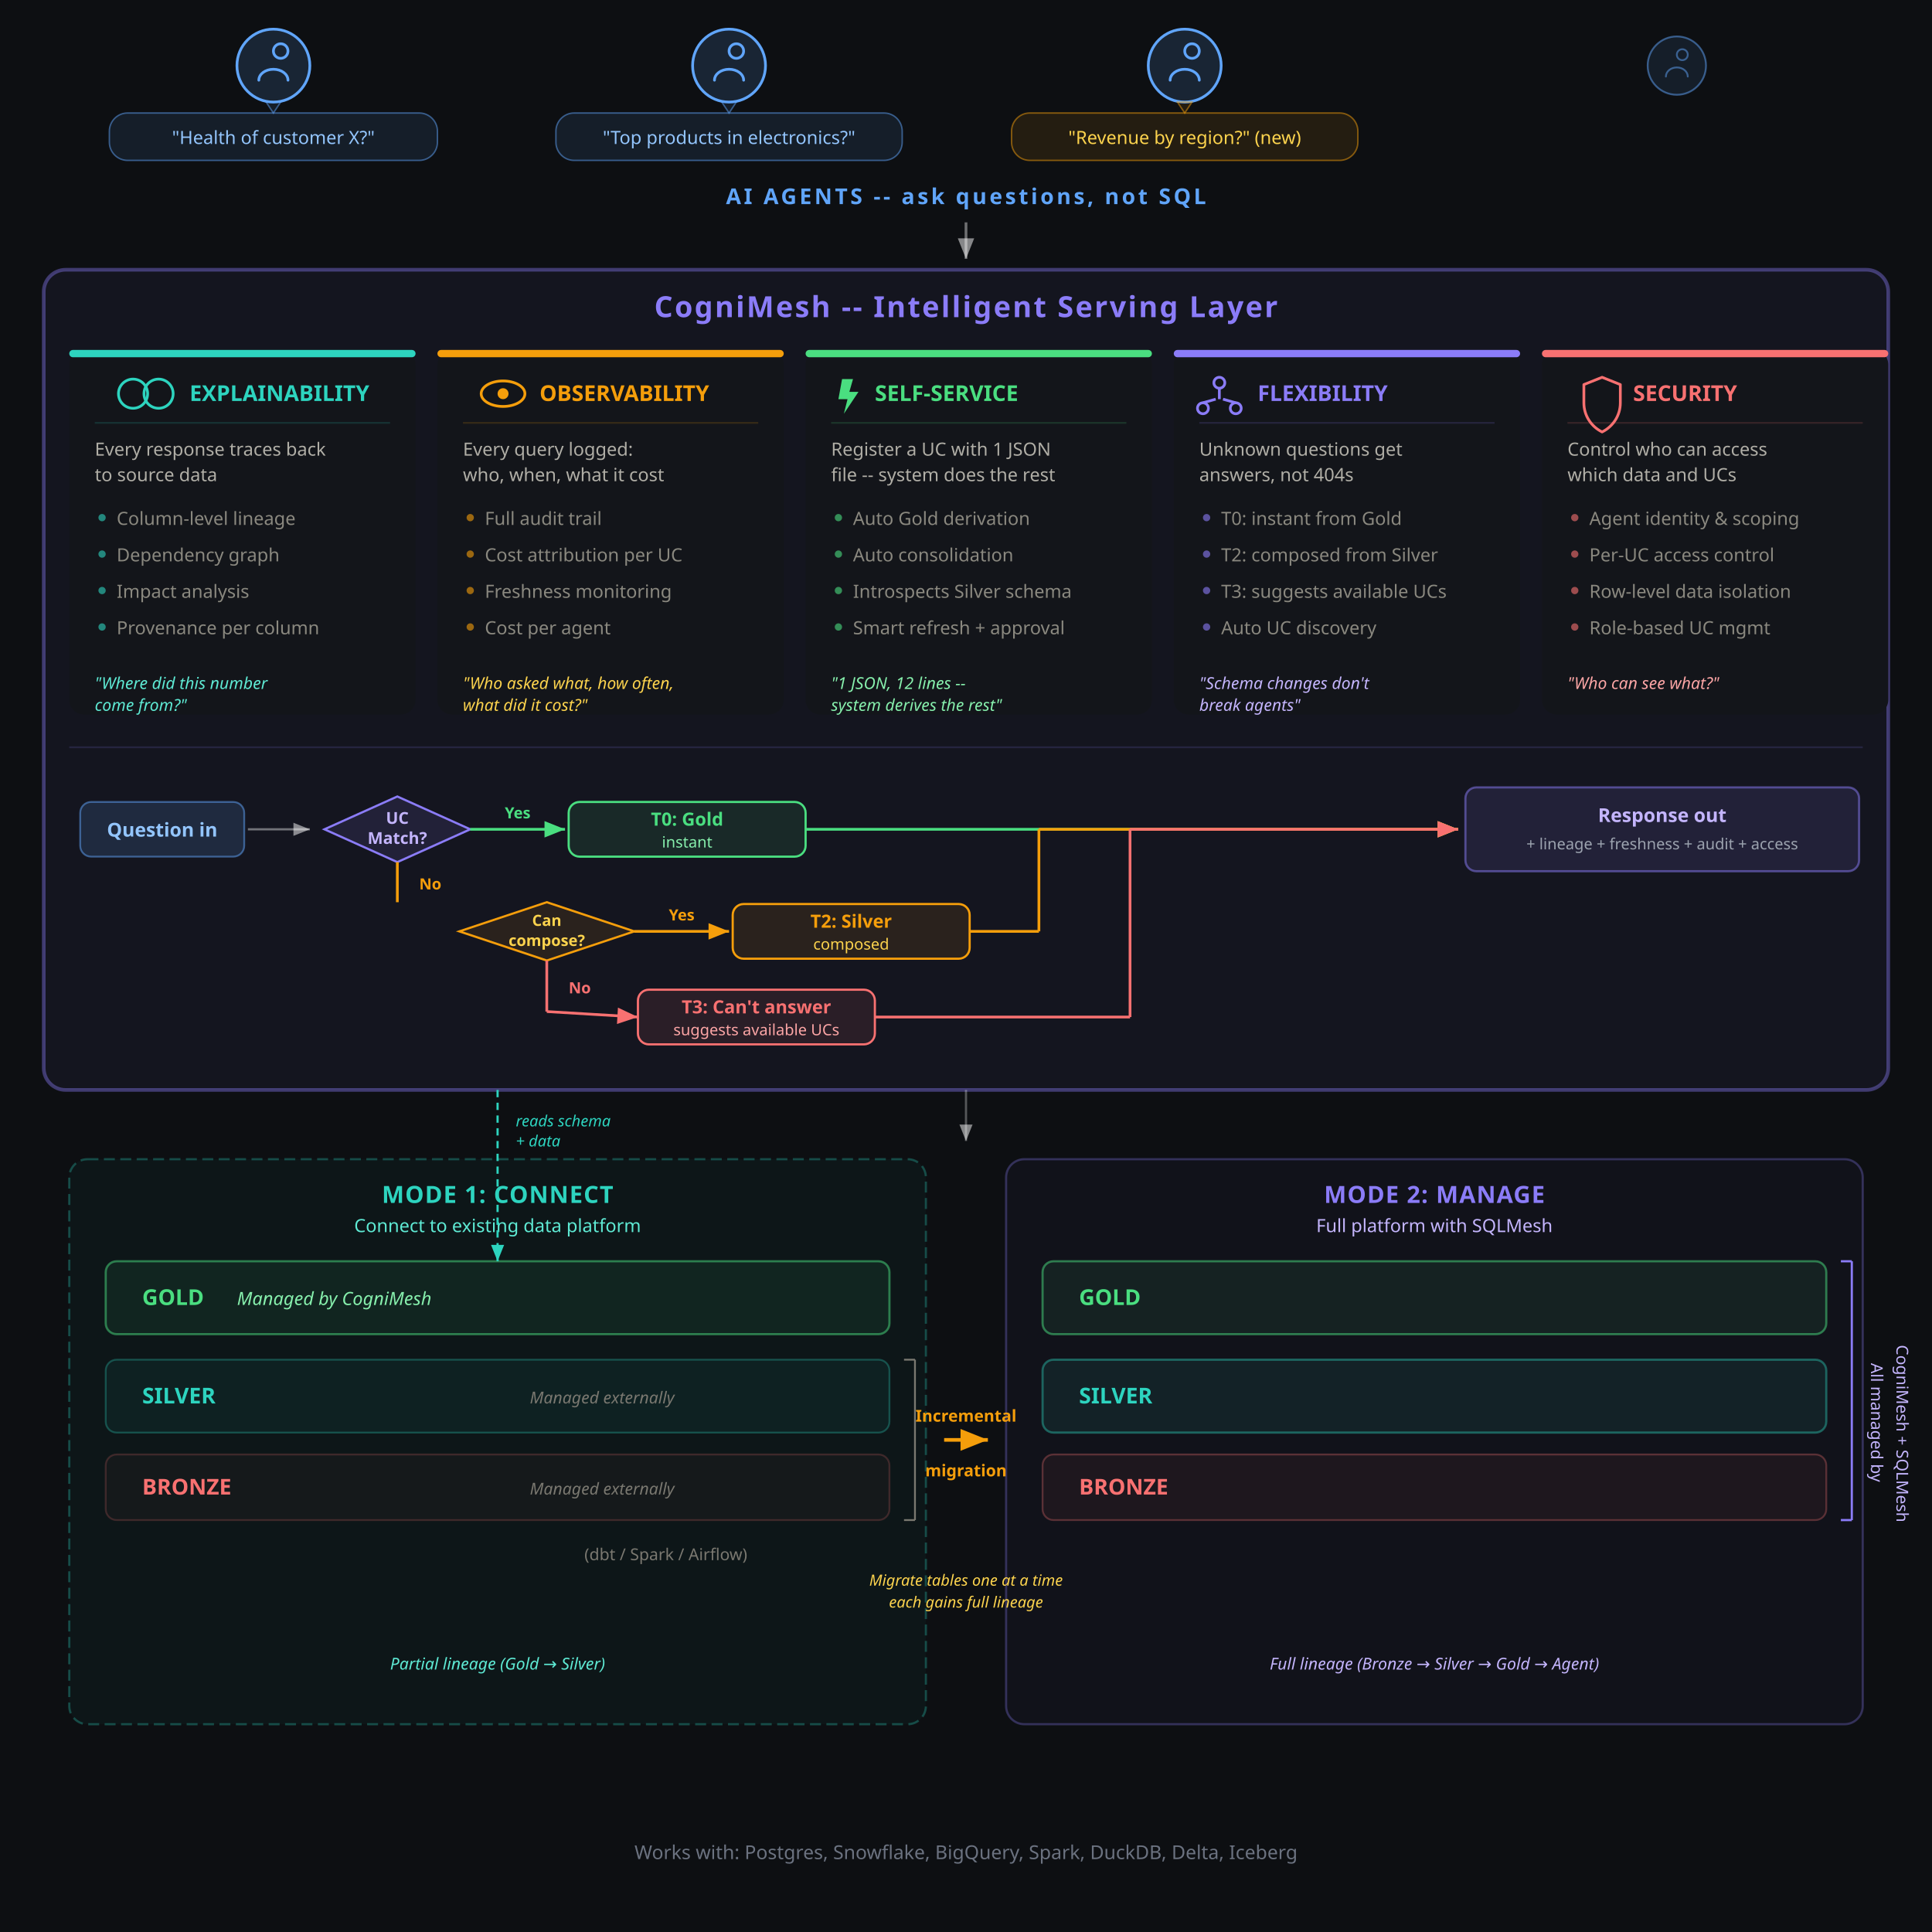
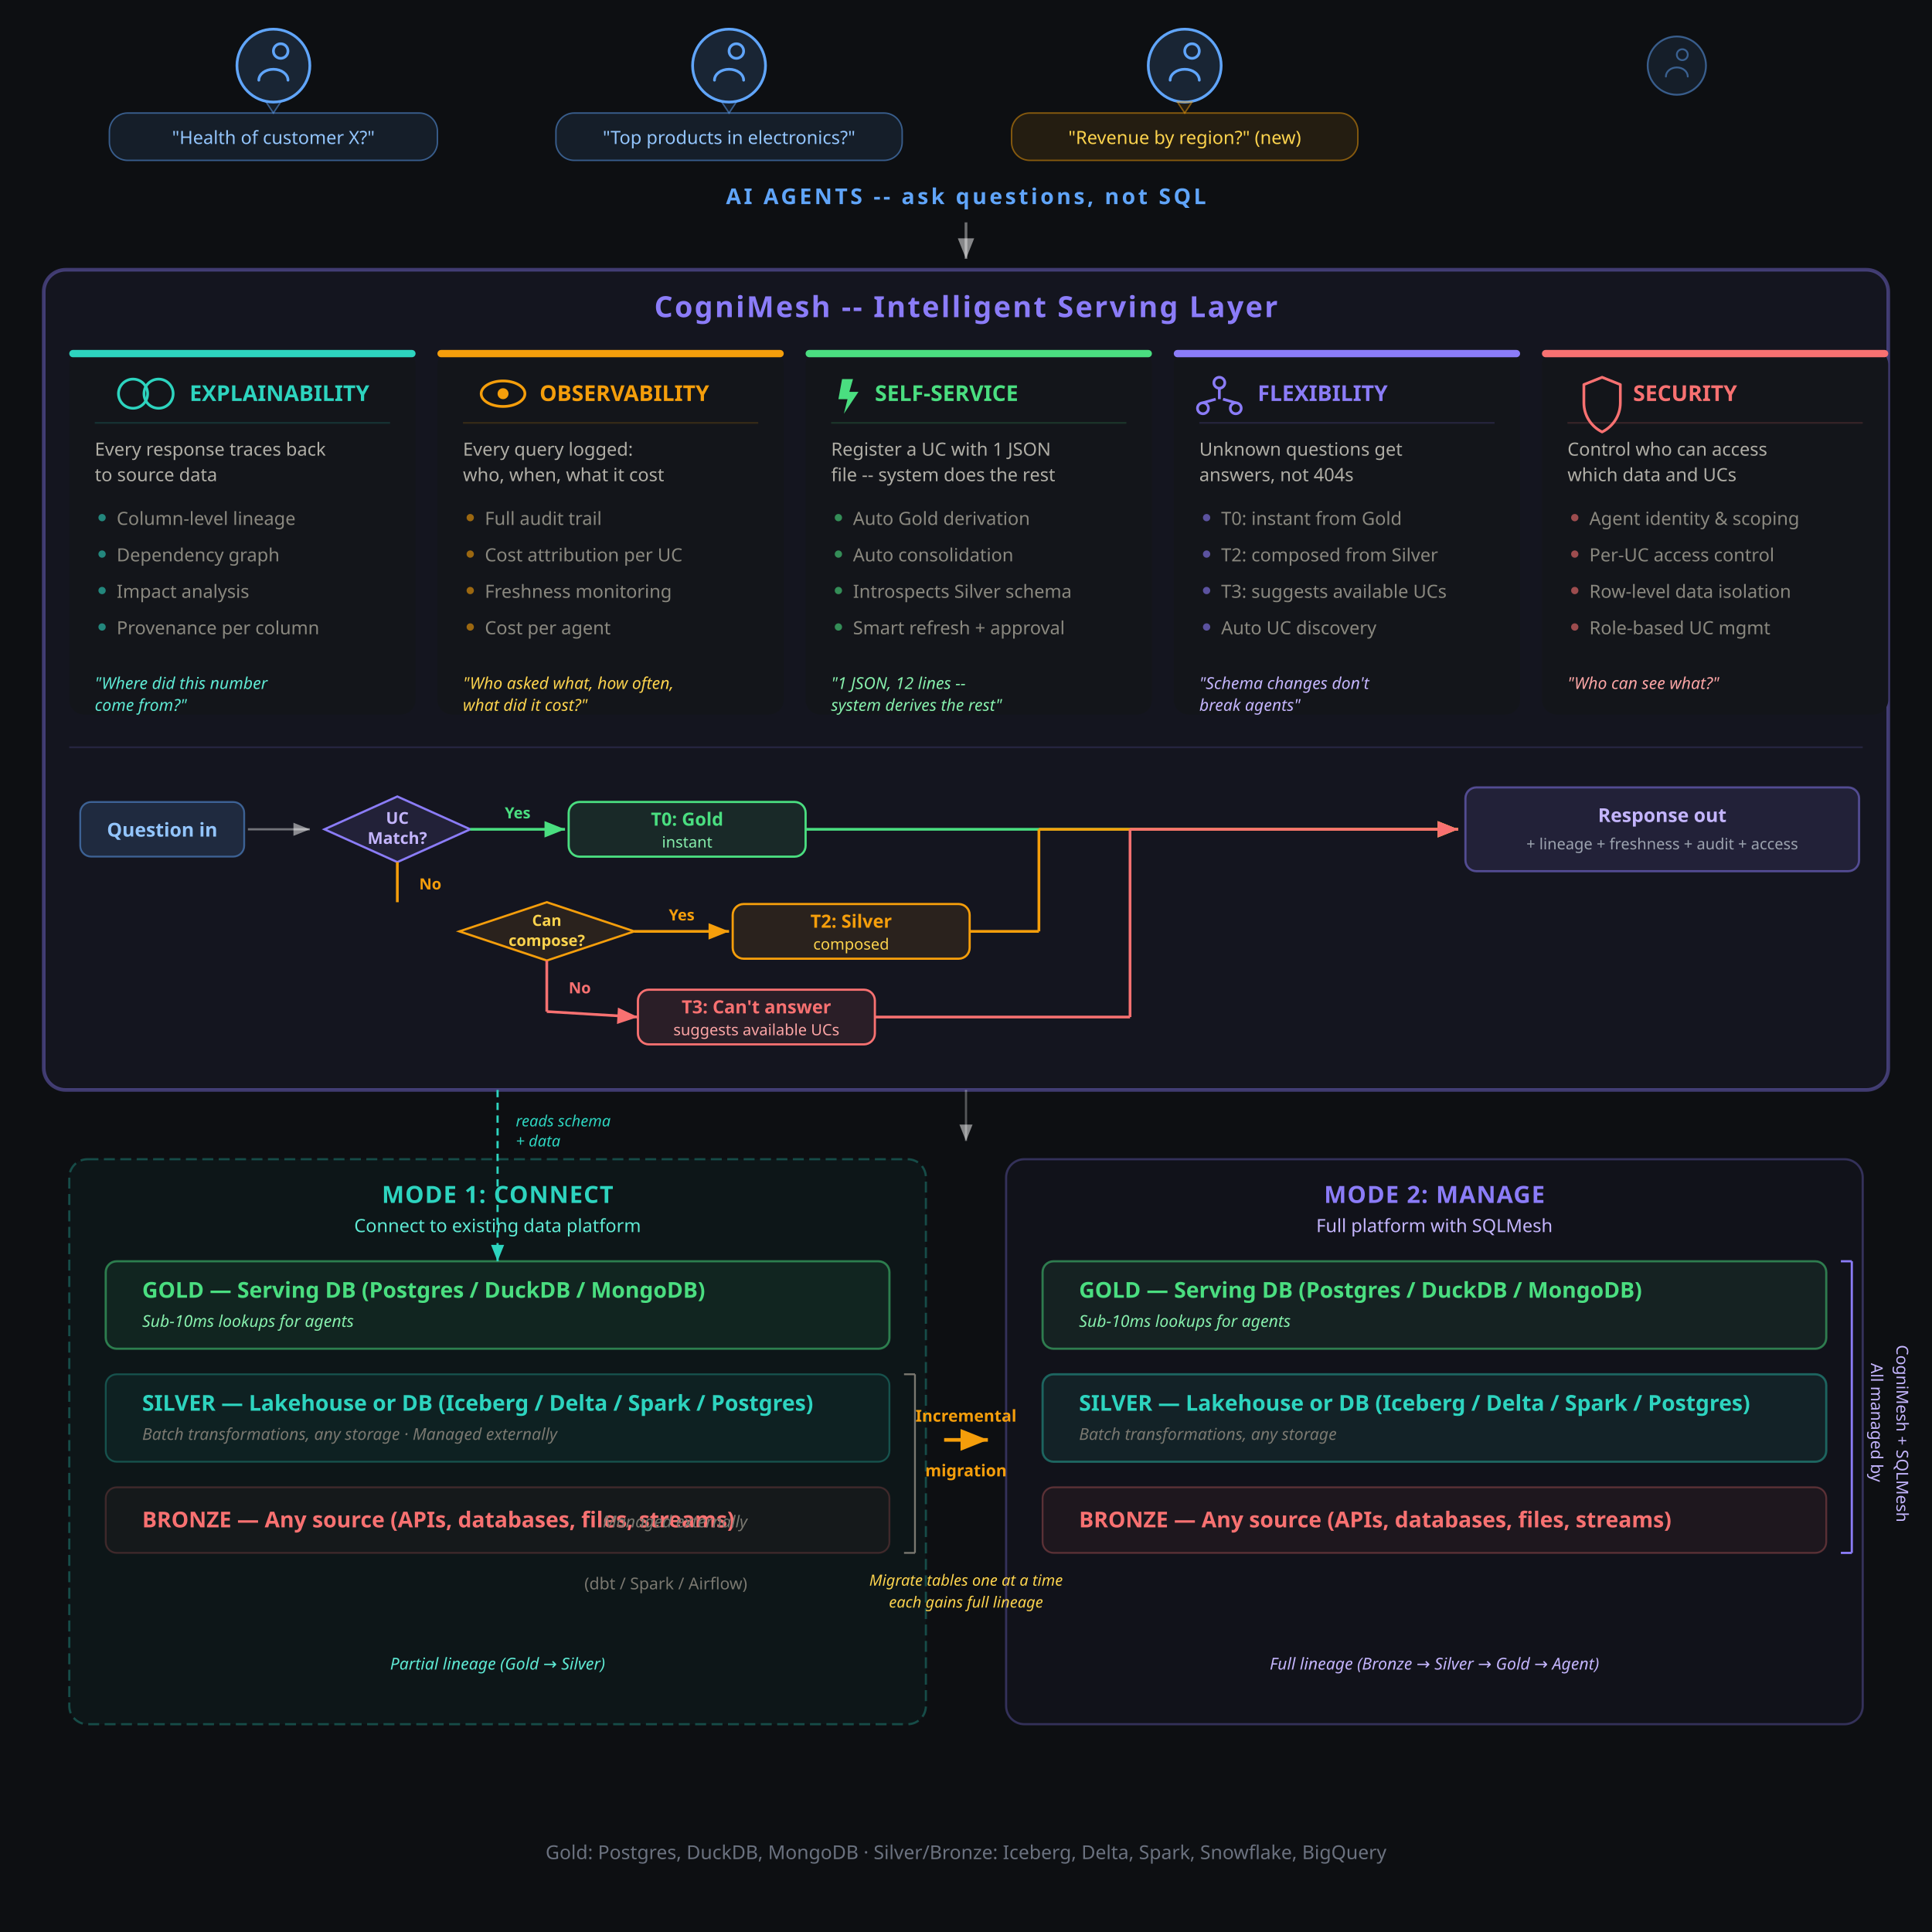
<svg xmlns="http://www.w3.org/2000/svg" viewBox="0 0 1060 1060" width="1060" height="1060">
  <defs>
    <marker id="arrow" viewBox="0 0 10 8" refX="10" refY="4" markerWidth="8" markerHeight="6" orient="auto-start-reverse">
      <path d="M0,0 L10,4 L0,8 Z" fill="rgba(255,255,255,0.5)" />
    </marker>
    <marker id="arrowPurple" viewBox="0 0 10 8" refX="10" refY="4" markerWidth="8" markerHeight="6" orient="auto-start-reverse">
      <path d="M0,0 L10,4 L0,8 Z" fill="rgba(139,124,248,0.7)" />
    </marker>
    <marker id="arrowGreen" viewBox="0 0 10 8" refX="10" refY="4" markerWidth="8" markerHeight="6" orient="auto-start-reverse">
      <path d="M0,0 L10,4 L0,8 Z" fill="#4ade80" />
    </marker>
    <marker id="arrowAmber" viewBox="0 0 10 8" refX="10" refY="4" markerWidth="8" markerHeight="6" orient="auto-start-reverse">
      <path d="M0,0 L10,4 L0,8 Z" fill="#f59e0b" />
    </marker>
    <marker id="arrowCoral" viewBox="0 0 10 8" refX="10" refY="4" markerWidth="8" markerHeight="6" orient="auto-start-reverse">
      <path d="M0,0 L10,4 L0,8 Z" fill="#f87171" />
    </marker>
    <marker id="arrowTeal" viewBox="0 0 10 8" refX="10" refY="4" markerWidth="8" markerHeight="6" orient="auto-start-reverse">
      <path d="M0,0 L10,4 L0,8 Z" fill="#2dd4bf" />
    </marker>
  </defs>
  <rect width="1060" height="1060" fill="#0d0f12" />
  <circle cx="150" cy="36" r="20" fill="rgba(96,165,250,0.15)" stroke="#60a5fa" stroke-width="1.5" />
  <path d="M150,28 a4,4 0 1,1 0,0.01 M142,44 a8,6 0 0,1 16,0" fill="none" stroke="#60a5fa" stroke-width="1.5" stroke-linecap="round" />
  <rect x="60" y="62" width="180" height="26" rx="10" fill="rgba(96,165,250,0.1)" stroke="#60a5fa" stroke-width="0.8" stroke-opacity="0.5" />
  <path d="M150,62 l-4,-6 l8,0 Z" fill="rgba(96,165,250,0.1)" stroke="#60a5fa" stroke-width="0.8" stroke-opacity="0.5" />
  <text x="150" y="79" text-anchor="middle" fill="#93c5fd" font-size="10" font-family="system-ui,sans-serif">"Health of customer X?"</text>
  <circle cx="400" cy="36" r="20" fill="rgba(96,165,250,0.15)" stroke="#60a5fa" stroke-width="1.5" />
  <path d="M400,28 a4,4 0 1,1 0,0.01 M392,44 a8,6 0 0,1 16,0" fill="none" stroke="#60a5fa" stroke-width="1.5" stroke-linecap="round" />
  <rect x="305" y="62" width="190" height="26" rx="10" fill="rgba(96,165,250,0.1)" stroke="#60a5fa" stroke-width="0.8" stroke-opacity="0.5" />
  <path d="M400,62 l-4,-6 l8,0 Z" fill="rgba(96,165,250,0.1)" stroke="#60a5fa" stroke-width="0.8" stroke-opacity="0.5" />
  <text x="400" y="79" text-anchor="middle" fill="#93c5fd" font-size="10" font-family="system-ui,sans-serif">"Top products in electronics?"</text>
  <circle cx="650" cy="36" r="20" fill="rgba(96,165,250,0.15)" stroke="#60a5fa" stroke-width="1.5" />
  <path d="M650,28 a4,4 0 1,1 0,0.01 M642,44 a8,6 0 0,1 16,0" fill="none" stroke="#60a5fa" stroke-width="1.5" stroke-linecap="round" />
  <rect x="555" y="62" width="190" height="26" rx="10" fill="rgba(245,158,11,0.1)" stroke="#f59e0b" stroke-width="0.8" stroke-opacity="0.5" />
  <path d="M650,62 l-4,-6 l8,0 Z" fill="rgba(245,158,11,0.1)" stroke="#f59e0b" stroke-width="0.8" stroke-opacity="0.5" />
  <text x="650" y="79" text-anchor="middle" fill="#fcd34d" font-size="10" font-family="system-ui,sans-serif">"Revenue by region?" (new)</text>
  <circle cx="920" cy="36" r="16" fill="rgba(96,165,250,0.1)" stroke="#60a5fa" stroke-width="1" stroke-opacity="0.5" />
  <path d="M920,30 a3,3 0 1,1 0,0.01 M914,42 a6,5 0 0,1 12,0" fill="none" stroke="#60a5fa" stroke-width="1" stroke-opacity="0.5" stroke-linecap="round" />
  <text x="530" y="112" text-anchor="middle" fill="#60a5fa" font-size="12" font-weight="bold" font-family="system-ui,sans-serif" letter-spacing="1.5">AI AGENTS -- ask questions, not SQL</text>
  <line x1="530" y1="122" x2="530" y2="142" stroke="rgba(255,255,255,0.4)" stroke-width="1.5" marker-end="url(#arrow)" />
  <rect x="24" y="148" width="1012" height="450" rx="12" fill="rgba(139,124,248,0.06)" stroke="#8b7cf8" stroke-width="2" stroke-opacity="0.4" />
  <text x="530" y="174" text-anchor="middle" fill="#8b7cf8" font-size="16" font-weight="bold" font-family="system-ui,sans-serif" letter-spacing="1">CogniMesh -- Intelligent Serving Layer</text>
  <rect x="38" y="192" width="190" height="200" rx="8" fill="#13151a" />
  <rect x="38" y="192" width="190" height="4" rx="2" fill="#2dd4bf" />
  <circle cx="73" cy="216" r="8" fill="none" stroke="#2dd4bf" stroke-width="1.5" />
  <circle cx="87" cy="216" r="8" fill="none" stroke="#2dd4bf" stroke-width="1.5" />
  <text x="104" y="220" fill="#2dd4bf" font-size="12" font-weight="bold" font-family="system-ui,sans-serif">EXPLAINABILITY</text>
  <line x1="52" y1="232" x2="214" y2="232" stroke="rgba(45,212,191,0.15)" stroke-width="1" />
  <text x="52" y="250" fill="#b0aea6" font-size="10" font-family="system-ui,sans-serif">Every response traces back</text>
  <text x="52" y="264" fill="#b0aea6" font-size="10" font-family="system-ui,sans-serif">to source data</text>
  <circle cx="56" cy="284" r="2" fill="#2dd4bf" fill-opacity="0.6" />
  <text x="64" y="288" fill="#8a887f" font-size="10" font-family="system-ui,sans-serif">Column-level lineage</text>
  <circle cx="56" cy="304" r="2" fill="#2dd4bf" fill-opacity="0.6" />
  <text x="64" y="308" fill="#8a887f" font-size="10" font-family="system-ui,sans-serif">Dependency graph</text>
  <circle cx="56" cy="324" r="2" fill="#2dd4bf" fill-opacity="0.6" />
  <text x="64" y="328" fill="#8a887f" font-size="10" font-family="system-ui,sans-serif">Impact analysis</text>
  <circle cx="56" cy="344" r="2" fill="#2dd4bf" fill-opacity="0.6" />
  <text x="64" y="348" fill="#8a887f" font-size="10" font-family="system-ui,sans-serif">Provenance per column</text>
  <text x="52" y="378" fill="#5eead4" font-size="9" font-family="system-ui,sans-serif" font-style="italic">"Where did this number</text>
  <text x="52" y="390" fill="#5eead4" font-size="9" font-family="system-ui,sans-serif" font-style="italic"> come from?"</text>
  <rect x="240" y="192" width="190" height="200" rx="8" fill="#13151a" />
  <rect x="240" y="192" width="190" height="4" rx="2" fill="#f59e0b" />
  <ellipse cx="276" cy="216" rx="12" ry="7" fill="none" stroke="#f59e0b" stroke-width="1.5" />
  <circle cx="276" cy="216" r="3" fill="#f59e0b" />
  <text x="296" y="220" fill="#f59e0b" font-size="12" font-weight="bold" font-family="system-ui,sans-serif">OBSERVABILITY</text>
  <line x1="254" y1="232" x2="416" y2="232" stroke="rgba(245,158,11,0.15)" stroke-width="1" />
  <text x="254" y="250" fill="#b0aea6" font-size="10" font-family="system-ui,sans-serif">Every query logged:</text>
  <text x="254" y="264" fill="#b0aea6" font-size="10" font-family="system-ui,sans-serif">who, when, what it cost</text>
  <circle cx="258" cy="284" r="2" fill="#f59e0b" fill-opacity="0.6" />
  <text x="266" y="288" fill="#8a887f" font-size="10" font-family="system-ui,sans-serif">Full audit trail</text>
  <circle cx="258" cy="304" r="2" fill="#f59e0b" fill-opacity="0.6" />
  <text x="266" y="308" fill="#8a887f" font-size="10" font-family="system-ui,sans-serif">Cost attribution per UC</text>
  <circle cx="258" cy="324" r="2" fill="#f59e0b" fill-opacity="0.6" />
  <text x="266" y="328" fill="#8a887f" font-size="10" font-family="system-ui,sans-serif">Freshness monitoring</text>
  <circle cx="258" cy="344" r="2" fill="#f59e0b" fill-opacity="0.6" />
  <text x="266" y="348" fill="#8a887f" font-size="10" font-family="system-ui,sans-serif">Cost per agent</text>
  <text x="254" y="378" fill="#fcd34d" font-size="9" font-family="system-ui,sans-serif" font-style="italic">"Who asked what, how often,</text>
  <text x="254" y="390" fill="#fcd34d" font-size="9" font-family="system-ui,sans-serif" font-style="italic"> what did it cost?"</text>
  <rect x="442" y="192" width="190" height="200" rx="8" fill="#13151a" />
  <rect x="442" y="192" width="190" height="4" rx="2" fill="#4ade80" />
  <path d="M462,208 l6,0 l-2,7 l5,0 l-8,12 l2,-8 l-5,0 Z" fill="#4ade80" />
  <text x="480" y="220" fill="#4ade80" font-size="12" font-weight="bold" font-family="system-ui,sans-serif">SELF-SERVICE</text>
  <line x1="456" y1="232" x2="618" y2="232" stroke="rgba(74,222,128,0.15)" stroke-width="1" />
  <text x="456" y="250" fill="#b0aea6" font-size="10" font-family="system-ui,sans-serif">Register a UC with 1 JSON</text>
  <text x="456" y="264" fill="#b0aea6" font-size="10" font-family="system-ui,sans-serif">file -- system does the rest</text>
  <circle cx="460" cy="284" r="2" fill="#4ade80" fill-opacity="0.6" />
  <text x="468" y="288" fill="#8a887f" font-size="10" font-family="system-ui,sans-serif">Auto Gold derivation</text>
  <circle cx="460" cy="304" r="2" fill="#4ade80" fill-opacity="0.6" />
  <text x="468" y="308" fill="#8a887f" font-size="10" font-family="system-ui,sans-serif">Auto consolidation</text>
  <circle cx="460" cy="324" r="2" fill="#4ade80" fill-opacity="0.6" />
  <text x="468" y="328" fill="#8a887f" font-size="10" font-family="system-ui,sans-serif">Introspects Silver schema</text>
  <circle cx="460" cy="344" r="2" fill="#4ade80" fill-opacity="0.6" />
  <text x="468" y="348" fill="#8a887f" font-size="10" font-family="system-ui,sans-serif">Smart refresh + approval</text>
  <text x="456" y="378" fill="#86efac" font-size="9" font-family="system-ui,sans-serif" font-style="italic">"1 JSON, 12 lines --</text>
  <text x="456" y="390" fill="#86efac" font-size="9" font-family="system-ui,sans-serif" font-style="italic"> system derives the rest"</text>
  <rect x="644" y="192" width="190" height="200" rx="8" fill="#13151a" />
  <rect x="644" y="192" width="190" height="4" rx="2" fill="#8b7cf8" />
  <circle cx="669" cy="210" r="3" fill="none" stroke="#8b7cf8" stroke-width="1.5" />
  <line x1="669" y1="213" x2="669" y2="219" stroke="#8b7cf8" stroke-width="1.5" />
  <circle cx="660" cy="224" r="3" fill="none" stroke="#8b7cf8" stroke-width="1.5" />
  <circle cx="678" cy="224" r="3" fill="none" stroke="#8b7cf8" stroke-width="1.5" />
  <line x1="667" y1="219" x2="660" y2="221" stroke="#8b7cf8" stroke-width="1.5" />
  <line x1="671" y1="219" x2="678" y2="221" stroke="#8b7cf8" stroke-width="1.5" />
  <text x="690" y="220" fill="#8b7cf8" font-size="12" font-weight="bold" font-family="system-ui,sans-serif">FLEXIBILITY</text>
  <line x1="658" y1="232" x2="820" y2="232" stroke="rgba(139,124,248,0.15)" stroke-width="1" />
  <text x="658" y="250" fill="#b0aea6" font-size="10" font-family="system-ui,sans-serif">Unknown questions get</text>
  <text x="658" y="264" fill="#b0aea6" font-size="10" font-family="system-ui,sans-serif">answers, not 404s</text>
  <circle cx="662" cy="284" r="2" fill="#8b7cf8" fill-opacity="0.6" />
  <text x="670" y="288" fill="#8a887f" font-size="10" font-family="system-ui,sans-serif">T0: instant from Gold</text>
  <circle cx="662" cy="304" r="2" fill="#8b7cf8" fill-opacity="0.6" />
  <text x="670" y="308" fill="#8a887f" font-size="10" font-family="system-ui,sans-serif">T2: composed from Silver</text>
  <circle cx="662" cy="324" r="2" fill="#8b7cf8" fill-opacity="0.6" />
  <text x="670" y="328" fill="#8a887f" font-size="10" font-family="system-ui,sans-serif">T3: suggests available UCs</text>
  <circle cx="662" cy="344" r="2" fill="#8b7cf8" fill-opacity="0.6" />
  <text x="670" y="348" fill="#8a887f" font-size="10" font-family="system-ui,sans-serif">Auto UC discovery</text>
  <text x="658" y="378" fill="#c4b5fd" font-size="9" font-family="system-ui,sans-serif" font-style="italic">"Schema changes don't</text>
  <text x="658" y="390" fill="#c4b5fd" font-size="9" font-family="system-ui,sans-serif" font-style="italic"> break agents"</text>
  <rect x="846" y="192" width="190" height="200" rx="8" fill="#13151a" />
  <rect x="846" y="192" width="190" height="4" rx="2" fill="#f87171" />
  <path d="M879,207 l-10,4 v10 c0,7 4,13 10,16 c6,-3 10,-9 10,-16 v-10 Z" fill="none" stroke="#f87171" stroke-width="1.5" stroke-linejoin="round" />
  <text x="896" y="220" fill="#f87171" font-size="12" font-weight="bold" font-family="system-ui,sans-serif">SECURITY</text>
  <line x1="860" y1="232" x2="1022" y2="232" stroke="rgba(248,113,113,0.15)" stroke-width="1" />
  <text x="860" y="250" fill="#b0aea6" font-size="10" font-family="system-ui,sans-serif">Control who can access</text>
  <text x="860" y="264" fill="#b0aea6" font-size="10" font-family="system-ui,sans-serif">which data and UCs</text>
  <circle cx="864" cy="284" r="2" fill="#f87171" fill-opacity="0.6" />
  <text x="872" y="288" fill="#8a887f" font-size="10" font-family="system-ui,sans-serif">Agent identity &amp; scoping</text>
  <circle cx="864" cy="304" r="2" fill="#f87171" fill-opacity="0.6" />
  <text x="872" y="308" fill="#8a887f" font-size="10" font-family="system-ui,sans-serif">Per-UC access control</text>
  <circle cx="864" cy="324" r="2" fill="#f87171" fill-opacity="0.6" />
  <text x="872" y="328" fill="#8a887f" font-size="10" font-family="system-ui,sans-serif">Row-level data isolation</text>
  <circle cx="864" cy="344" r="2" fill="#f87171" fill-opacity="0.6" />
  <text x="872" y="348" fill="#8a887f" font-size="10" font-family="system-ui,sans-serif">Role-based UC mgmt</text>
  <text x="860" y="378" fill="#fca5a5" font-size="9" font-family="system-ui,sans-serif" font-style="italic">"Who can see what?"</text>
  <line x1="38" y1="410" x2="1022" y2="410" stroke="rgba(139,124,248,0.15)" stroke-width="1" />
  <rect x="44" y="440" width="90" height="30" rx="6" fill="rgba(96,165,250,0.15)" stroke="#60a5fa" stroke-width="1" stroke-opacity="0.5" />
  <text x="89" y="459" text-anchor="middle" fill="#93c5fd" font-size="10.5" font-weight="bold" font-family="system-ui,sans-serif">Question in</text>
  <line x1="136" y1="455" x2="170" y2="455" stroke="rgba(255,255,255,0.4)" stroke-width="1.2" marker-end="url(#arrow)" />
  <polygon points="218,437 258,455 218,473 178,455" fill="rgba(139,124,248,0.12)" stroke="#8b7cf8" stroke-width="1.2" />
  <text x="218" y="452" text-anchor="middle" fill="#c4b5fd" font-size="9" font-weight="bold" font-family="system-ui,sans-serif">UC</text>
  <text x="218" y="463" text-anchor="middle" fill="#c4b5fd" font-size="9" font-weight="bold" font-family="system-ui,sans-serif">Match?</text>
  <line x1="258" y1="455" x2="310" y2="455" stroke="#4ade80" stroke-width="1.5" marker-end="url(#arrowGreen)" />
  <text x="284" y="449" text-anchor="middle" fill="#4ade80" font-size="8.5" font-weight="bold" font-family="system-ui,sans-serif">Yes</text>
  <rect x="312" y="440" width="130" height="30" rx="6" fill="rgba(74,222,128,0.1)" stroke="#4ade80" stroke-width="1.2" />
  <text x="377" y="453" text-anchor="middle" fill="#4ade80" font-size="10" font-weight="bold" font-family="system-ui,sans-serif">T0: Gold</text>
  <text x="377" y="465" text-anchor="middle" fill="#86efac" font-size="8.5" font-family="system-ui,sans-serif">instant</text>
  <line x1="442" y1="455" x2="800" y2="455" stroke="#4ade80" stroke-width="1.5" marker-end="url(#arrowGreen)" />
  <line x1="218" y1="473" x2="218" y2="495" stroke="#f59e0b" stroke-width="1.5" />
  <text x="230" y="488" fill="#f59e0b" font-size="8.5" font-weight="bold" font-family="system-ui,sans-serif">No</text>
  <polygon points="300,495 348,511 300,527 252,511" fill="rgba(245,158,11,0.1)" stroke="#f59e0b" stroke-width="1.2" />
  <text x="300" y="508" text-anchor="middle" fill="#fcd34d" font-size="8.5" font-weight="bold" font-family="system-ui,sans-serif">Can</text>
  <text x="300" y="519" text-anchor="middle" fill="#fcd34d" font-size="8.5" font-weight="bold" font-family="system-ui,sans-serif">compose?</text>
  <line x1="348" y1="511" x2="400" y2="511" stroke="#f59e0b" stroke-width="1.5" marker-end="url(#arrowAmber)" />
  <text x="374" y="505" text-anchor="middle" fill="#f59e0b" font-size="8.5" font-weight="bold" font-family="system-ui,sans-serif">Yes</text>
  <rect x="402" y="496" width="130" height="30" rx="6" fill="rgba(245,158,11,0.1)" stroke="#f59e0b" stroke-width="1.2" />
  <text x="467" y="509" text-anchor="middle" fill="#f59e0b" font-size="10" font-weight="bold" font-family="system-ui,sans-serif">T2: Silver</text>
  <text x="467" y="521" text-anchor="middle" fill="#fcd34d" font-size="8.5" font-family="system-ui,sans-serif">composed</text>
  <line x1="532" y1="511" x2="570" y2="511" stroke="#f59e0b" stroke-width="1.5" />
  <line x1="570" y1="511" x2="570" y2="455" stroke="#f59e0b" stroke-width="1.5" />
  <line x1="570" y1="455" x2="800" y2="455" stroke="#f59e0b" stroke-width="1.5" marker-end="url(#arrowAmber)" />
  <line x1="300" y1="527" x2="300" y2="555" stroke="#f87171" stroke-width="1.5" />
  <text x="312" y="545" fill="#f87171" font-size="8.5" font-weight="bold" font-family="system-ui,sans-serif">No</text>
  <rect x="350" y="543" width="130" height="30" rx="6" fill="rgba(248,113,113,0.1)" stroke="#f87171" stroke-width="1.2" />
  <text x="415" y="556" text-anchor="middle" fill="#f87171" font-size="10" font-weight="bold" font-family="system-ui,sans-serif">T3: Can't answer</text>
  <text x="415" y="568" text-anchor="middle" fill="#fca5a5" font-size="8.5" font-family="system-ui,sans-serif">suggests available UCs</text>
  <line x1="300" y1="555" x2="350" y2="558" stroke="#f87171" stroke-width="1.5" marker-end="url(#arrowCoral)" />
  <line x1="480" y1="558" x2="620" y2="558" stroke="#f87171" stroke-width="1.5" />
  <line x1="620" y1="558" x2="620" y2="455" stroke="#f87171" stroke-width="1.5" />
  <line x1="620" y1="455" x2="800" y2="455" stroke="#f87171" stroke-width="1.5" marker-end="url(#arrowCoral)" />
  <rect x="804" y="432" width="216" height="46" rx="6" fill="rgba(139,124,248,0.12)" stroke="#8b7cf8" stroke-width="1.2" stroke-opacity="0.5" />
  <text x="912" y="451" text-anchor="middle" fill="#c4b5fd" font-size="10.5" font-weight="bold" font-family="system-ui,sans-serif">Response out</text>
  <text x="912" y="466" text-anchor="middle" fill="#9ca3af" font-size="8.5" font-family="system-ui,sans-serif">+ lineage + freshness + audit + access</text>
  <line x1="530" y1="598" x2="530" y2="626" stroke="rgba(255,255,255,0.3)" stroke-width="1.2" marker-end="url(#arrow)" />
  <rect x="38" y="636" width="470" height="310" rx="10" fill="rgba(45,212,191,0.04)" stroke="#2dd4bf" stroke-width="1.2" stroke-opacity="0.3" stroke-dasharray="6,3" />
  <text x="273" y="660" text-anchor="middle" fill="#2dd4bf" font-size="13" font-weight="bold" font-family="system-ui,sans-serif" letter-spacing="0.5">MODE 1: CONNECT</text>
  <text x="273" y="676" text-anchor="middle" fill="#5eead4" font-size="10" font-family="system-ui,sans-serif">Connect to existing data platform</text>
-   <rect x="58" y="692" width="430" height="40" rx="6" fill="rgba(74,222,128,0.08)" stroke="#4ade80" stroke-width="1.2" stroke-opacity="0.5" />
-   <text x="78" y="716" fill="#4ade80" font-size="12" font-weight="bold" font-family="system-ui,sans-serif">GOLD</text>
-   <text x="130" y="716" fill="#86efac" font-size="10" font-family="system-ui,sans-serif" font-style="italic">Managed by CogniMesh</text>
+   <rect x="58" y="692" width="430" height="48" rx="6" fill="rgba(74,222,128,0.08)" stroke="#4ade80" stroke-width="1.2" stroke-opacity="0.5" />
+   <text x="78" y="712" fill="#4ade80" font-size="12" font-weight="bold" font-family="system-ui,sans-serif">GOLD — Serving DB (Postgres / DuckDB / MongoDB)</text>
+   <text x="78" y="728" fill="#86efac" font-size="9" font-family="system-ui,sans-serif" font-style="italic">Sub-10ms lookups for agents</text>
  <line x1="273" y1="598" x2="273" y2="692" stroke="#2dd4bf" stroke-width="1.2" stroke-dasharray="4,3" marker-end="url(#arrowTeal)" />
  <text x="283" y="618" fill="#2dd4bf" font-size="8.5" font-family="system-ui,sans-serif" font-style="italic">reads schema</text>
  <text x="283" y="629" fill="#2dd4bf" font-size="8.5" font-family="system-ui,sans-serif" font-style="italic">+ data</text>
-   <rect x="58" y="746" width="430" height="40" rx="6" fill="rgba(45,212,191,0.06)" stroke="#2dd4bf" stroke-width="1" stroke-opacity="0.3" />
-   <text x="78" y="770" fill="#2dd4bf" font-size="12" font-weight="bold" font-family="system-ui,sans-serif">SILVER</text>
-   <text x="370" y="770" text-anchor="end" fill="#7a7870" font-size="9" font-family="system-ui,sans-serif" font-style="italic">Managed externally</text>
-   <rect x="58" y="798" width="430" height="36" rx="6" fill="rgba(248,113,113,0.04)" stroke="#f87171" stroke-width="1" stroke-opacity="0.2" />
-   <text x="78" y="820" fill="#f87171" font-size="12" font-weight="bold" font-family="system-ui,sans-serif">BRONZE</text>
-   <text x="370" y="820" text-anchor="end" fill="#7a7870" font-size="9" font-family="system-ui,sans-serif" font-style="italic">Managed externally</text>
-   <text x="410" y="856" text-anchor="end" fill="#7a7870" font-size="9" font-family="system-ui,sans-serif">(dbt / Spark / Airflow)</text>
-   <line x1="496" y1="746" x2="502" y2="746" stroke="#7a7870" stroke-width="1" />
-   <line x1="502" y1="746" x2="502" y2="834" stroke="#7a7870" stroke-width="1" />
-   <line x1="496" y1="834" x2="502" y2="834" stroke="#7a7870" stroke-width="1" />
+   <rect x="58" y="754" width="430" height="48" rx="6" fill="rgba(45,212,191,0.06)" stroke="#2dd4bf" stroke-width="1" stroke-opacity="0.3" />
+   <text x="78" y="774" fill="#2dd4bf" font-size="12" font-weight="bold" font-family="system-ui,sans-serif">SILVER — Lakehouse or DB (Iceberg / Delta / Spark / Postgres)</text>
+   <text x="78" y="790" fill="#7a7870" font-size="9" font-family="system-ui,sans-serif" font-style="italic">Batch transformations, any storage · Managed externally</text>
+   <rect x="58" y="816" width="430" height="36" rx="6" fill="rgba(248,113,113,0.04)" stroke="#f87171" stroke-width="1" stroke-opacity="0.2" />
+   <text x="78" y="838" fill="#f87171" font-size="12" font-weight="bold" font-family="system-ui,sans-serif">BRONZE — Any source (APIs, databases, files, streams)</text>
+   <text x="410" y="838" text-anchor="end" fill="#7a7870" font-size="9" font-family="system-ui,sans-serif" font-style="italic">Managed externally</text>
+   <text x="410" y="872" text-anchor="end" fill="#7a7870" font-size="9" font-family="system-ui,sans-serif">(dbt / Spark / Airflow)</text>
+   <line x1="496" y1="754" x2="502" y2="754" stroke="#7a7870" stroke-width="1" />
+   <line x1="502" y1="754" x2="502" y2="852" stroke="#7a7870" stroke-width="1" />
+   <line x1="496" y1="852" x2="502" y2="852" stroke="#7a7870" stroke-width="1" />
  <text x="273" y="916" text-anchor="middle" fill="#5eead4" font-size="9" font-family="system-ui,sans-serif" font-style="italic">Partial lineage (Gold → Silver)</text>
  <rect x="552" y="636" width="470" height="310" rx="10" fill="rgba(139,124,248,0.04)" stroke="#8b7cf8" stroke-width="1.2" stroke-opacity="0.3" />
  <text x="787" y="660" text-anchor="middle" fill="#8b7cf8" font-size="13" font-weight="bold" font-family="system-ui,sans-serif" letter-spacing="0.5">MODE 2: MANAGE</text>
  <text x="787" y="676" text-anchor="middle" fill="#c4b5fd" font-size="10" font-family="system-ui,sans-serif">Full platform with SQLMesh</text>
-   <rect x="572" y="692" width="430" height="40" rx="6" fill="rgba(74,222,128,0.08)" stroke="#4ade80" stroke-width="1.2" stroke-opacity="0.5" />
-   <text x="592" y="716" fill="#4ade80" font-size="12" font-weight="bold" font-family="system-ui,sans-serif">GOLD</text>
-   <rect x="572" y="746" width="430" height="40" rx="6" fill="rgba(45,212,191,0.08)" stroke="#2dd4bf" stroke-width="1.2" stroke-opacity="0.4" />
-   <text x="592" y="770" fill="#2dd4bf" font-size="12" font-weight="bold" font-family="system-ui,sans-serif">SILVER</text>
-   <rect x="572" y="798" width="430" height="36" rx="6" fill="rgba(248,113,113,0.06)" stroke="#f87171" stroke-width="1" stroke-opacity="0.3" />
-   <text x="592" y="820" fill="#f87171" font-size="12" font-weight="bold" font-family="system-ui,sans-serif">BRONZE</text>
+   <rect x="572" y="692" width="430" height="48" rx="6" fill="rgba(74,222,128,0.08)" stroke="#4ade80" stroke-width="1.2" stroke-opacity="0.5" />
+   <text x="592" y="712" fill="#4ade80" font-size="12" font-weight="bold" font-family="system-ui,sans-serif">GOLD — Serving DB (Postgres / DuckDB / MongoDB)</text>
+   <text x="592" y="728" fill="#86efac" font-size="9" font-family="system-ui,sans-serif" font-style="italic">Sub-10ms lookups for agents</text>
+   <rect x="572" y="754" width="430" height="48" rx="6" fill="rgba(45,212,191,0.08)" stroke="#2dd4bf" stroke-width="1.2" stroke-opacity="0.4" />
+   <text x="592" y="774" fill="#2dd4bf" font-size="12" font-weight="bold" font-family="system-ui,sans-serif">SILVER — Lakehouse or DB (Iceberg / Delta / Spark / Postgres)</text>
+   <text x="592" y="790" fill="#7a7870" font-size="9" font-family="system-ui,sans-serif" font-style="italic">Batch transformations, any storage</text>
+   <rect x="572" y="816" width="430" height="36" rx="6" fill="rgba(248,113,113,0.06)" stroke="#f87171" stroke-width="1" stroke-opacity="0.3" />
+   <text x="592" y="838" fill="#f87171" font-size="12" font-weight="bold" font-family="system-ui,sans-serif">BRONZE — Any source (APIs, databases, files, streams)</text>
  <line x1="1010" y1="692" x2="1016" y2="692" stroke="#8b7cf8" stroke-width="1.2" />
-   <line x1="1016" y1="692" x2="1016" y2="834" stroke="#8b7cf8" stroke-width="1.2" />
-   <line x1="1010" y1="834" x2="1016" y2="834" stroke="#8b7cf8" stroke-width="1.2" />
+   <line x1="1016" y1="692" x2="1016" y2="852" stroke="#8b7cf8" stroke-width="1.2" />
+   <line x1="1010" y1="852" x2="1016" y2="852" stroke="#8b7cf8" stroke-width="1.2" />
  <text x="1030" y="754" fill="#c4b5fd" font-size="9" font-family="system-ui,sans-serif" writing-mode="tb" text-anchor="middle">All managed by</text>
  <text x="1044" y="744" fill="#c4b5fd" font-size="9" font-family="system-ui,sans-serif" writing-mode="tb" text-anchor="middle">CogniMesh + SQLMesh</text>
  <text x="787" y="916" text-anchor="middle" fill="#c4b5fd" font-size="9" font-family="system-ui,sans-serif" font-style="italic">Full lineage (Bronze → Silver → Gold → Agent)</text>
  <line x1="518" y1="790" x2="542" y2="790" stroke="#f59e0b" stroke-width="2" marker-end="url(#arrowAmber)" />
  <text x="530" y="780" text-anchor="middle" fill="#f59e0b" font-size="9" font-weight="bold" font-family="system-ui,sans-serif">Incremental</text>
  <text x="530" y="810" text-anchor="middle" fill="#f59e0b" font-size="9" font-weight="bold" font-family="system-ui,sans-serif">migration</text>
  <text x="530" y="870" text-anchor="middle" fill="#fcd34d" font-size="8.5" font-family="system-ui,sans-serif" font-style="italic">Migrate tables one at a time</text>
  <text x="530" y="882" text-anchor="middle" fill="#fcd34d" font-size="8.5" font-family="system-ui,sans-serif" font-style="italic">each gains full lineage</text>
-   <text x="530" y="1020" text-anchor="middle" fill="#6b7280" font-size="10.5" font-family="system-ui,sans-serif">Works with: Postgres, Snowflake, BigQuery, Spark, DuckDB, Delta, Iceberg</text>
+   <text x="530" y="1020" text-anchor="middle" fill="#6b7280" font-size="10.5" font-family="system-ui,sans-serif">Gold: Postgres, DuckDB, MongoDB · Silver/Bronze: Iceberg, Delta, Spark, Snowflake, BigQuery</text>
</svg>
